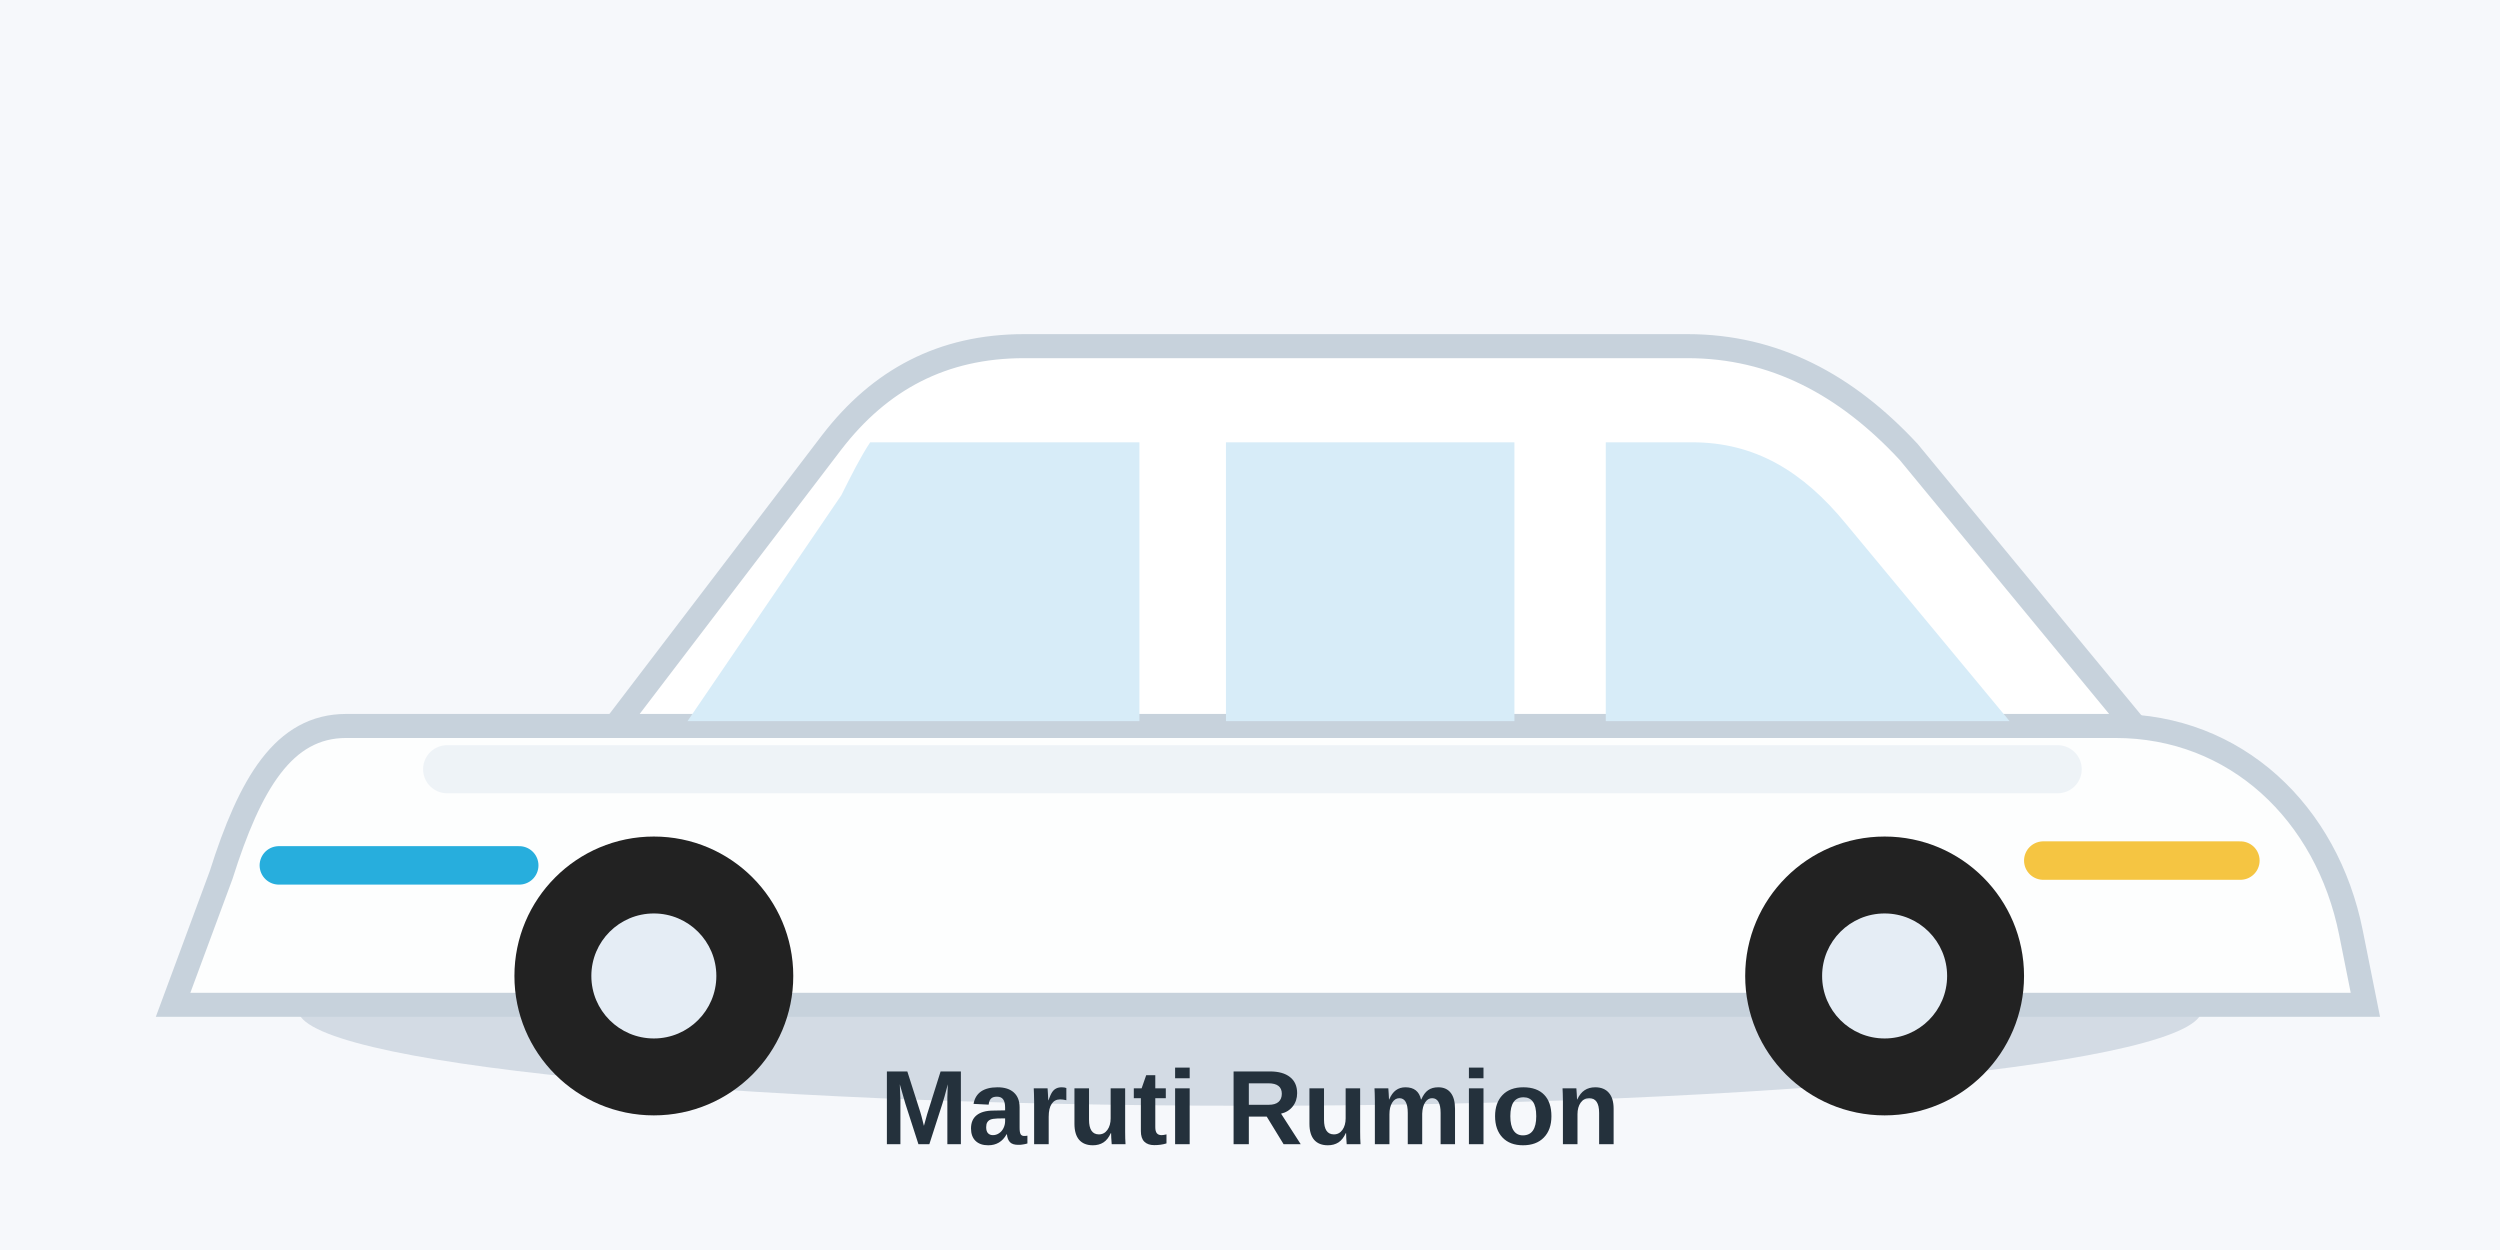
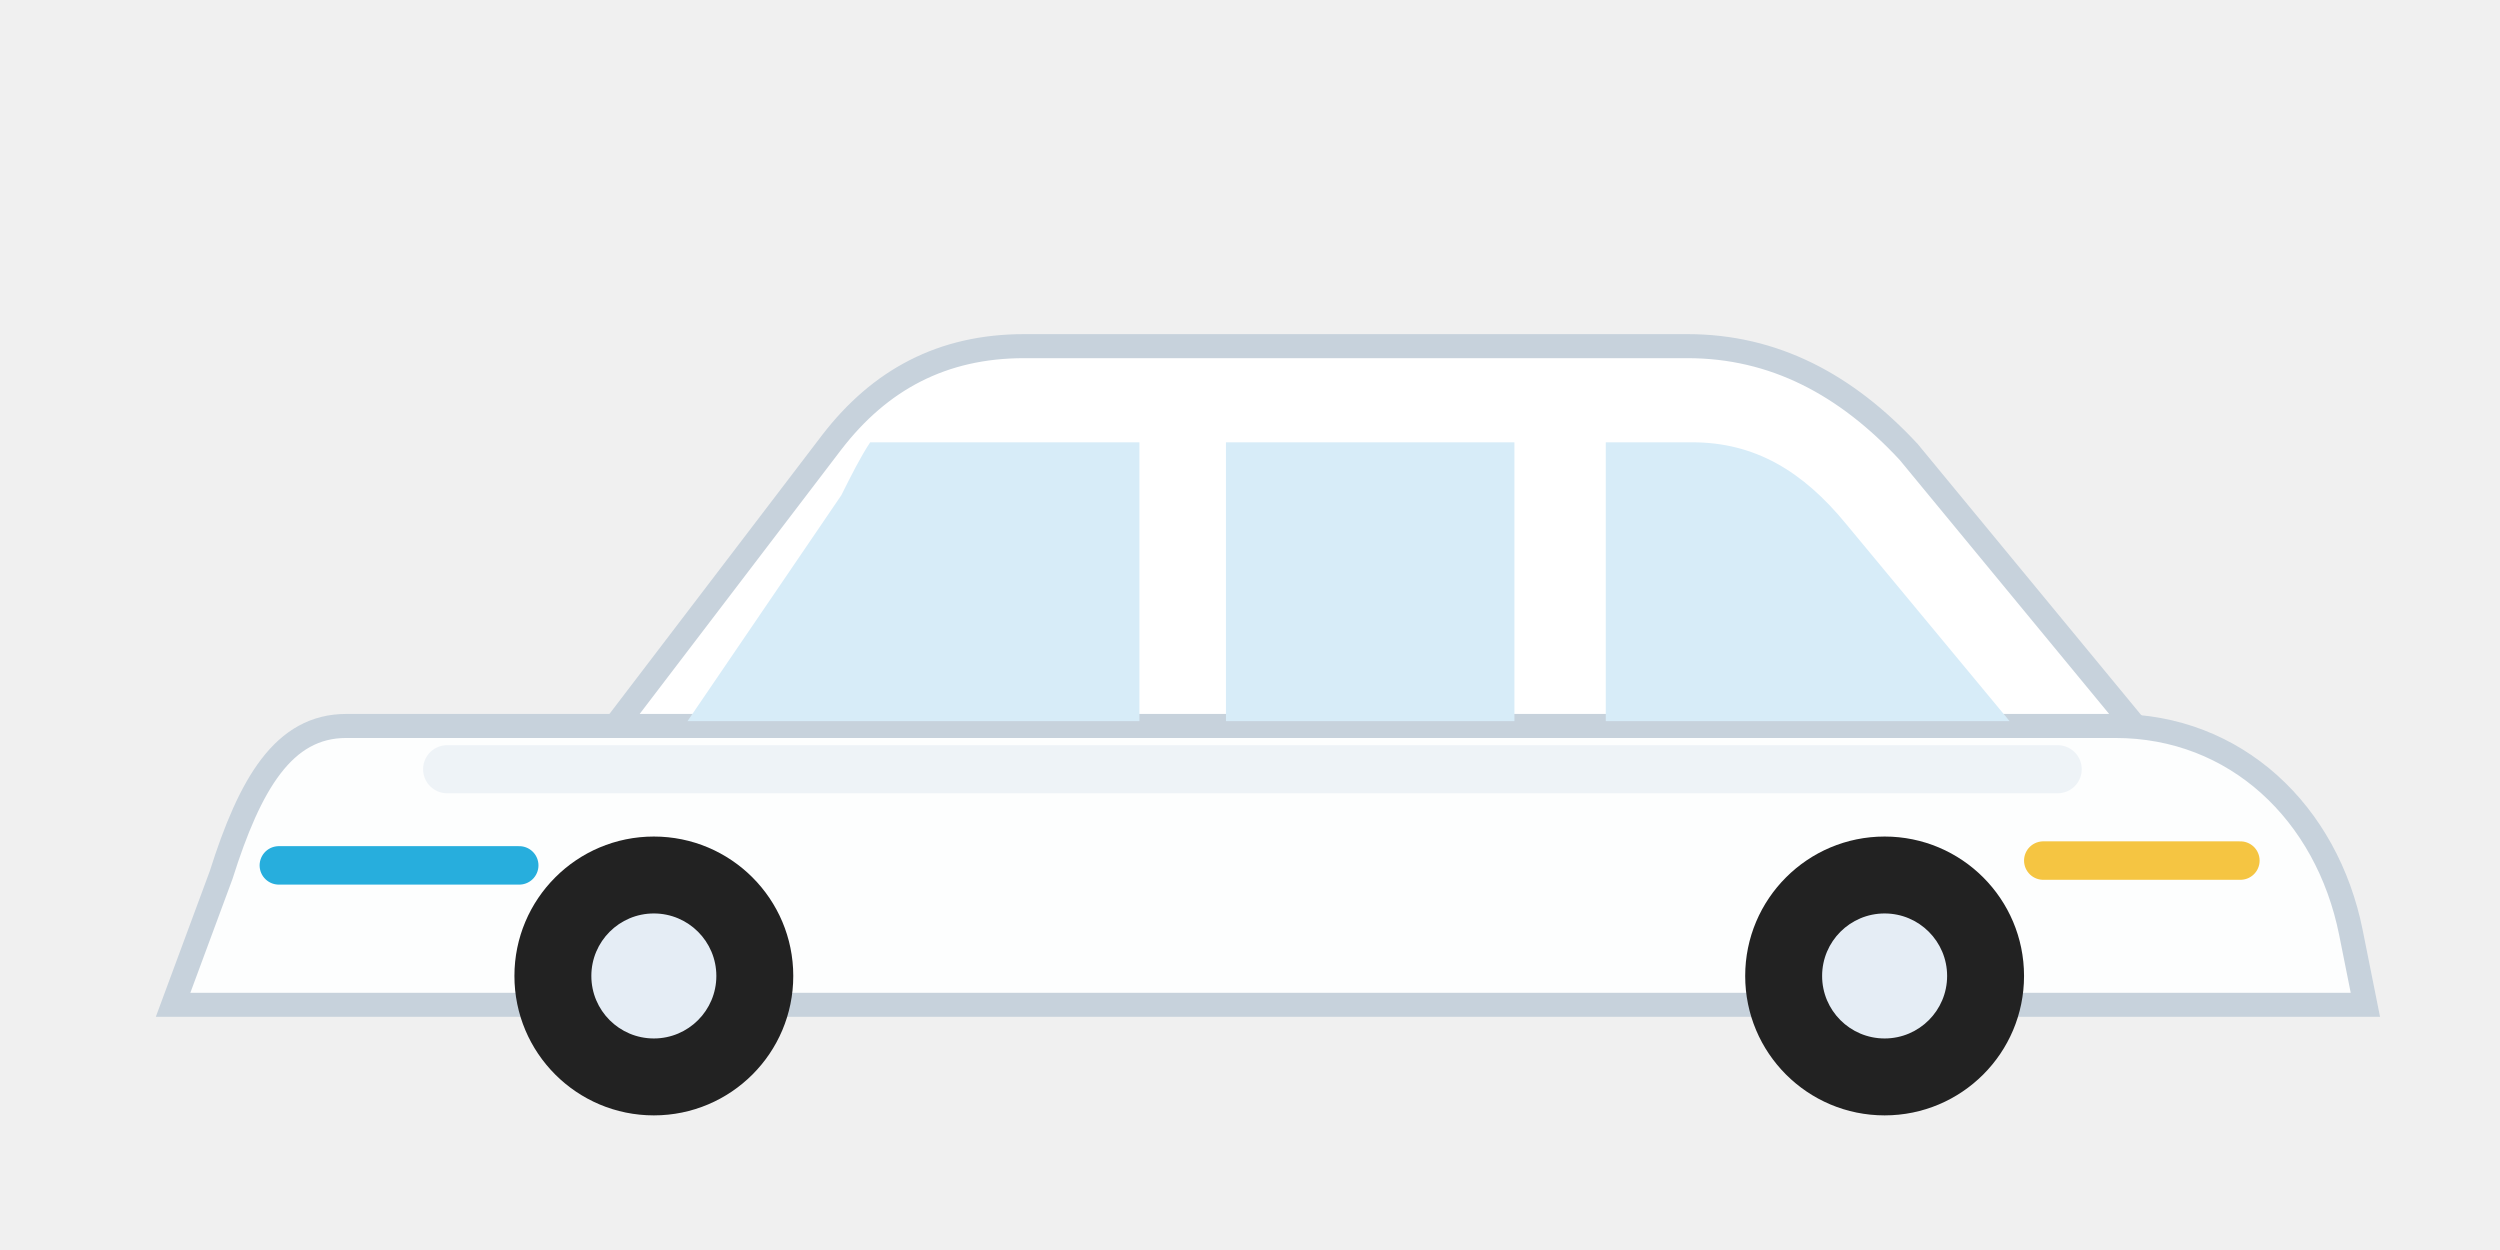
<svg xmlns="http://www.w3.org/2000/svg" viewBox="0 0 520 260" role="img" aria-label="Maruti Rumion cab">
-   <rect width="520" height="260" fill="#f6f8fb" />
-   <ellipse cx="260" cy="210" rx="198" ry="20" fill="#d3dbe4" />
  <path d="M72 151h368c25 0 44 18 49 43l3 15H36l10-27c6-19 13-31 26-31z" fill="#fdfefe" stroke="#c7d2dc" stroke-width="5" />
  <path d="M128 151l45-59c10-13 23-20 40-20h138c18 0 33 8 46 22l47 57H128z" fill="#fff" stroke="#c7d2dc" stroke-width="5" />
  <path d="M181 92h56v58h-94l32-47c2-4 4-8 6-11zm74 0h60v58h-60V92zm79 0h18c13 0 23 6 32 17l34 41h-84V92z" fill="#d7ecf8" />
  <path d="M93 160h335" stroke="#eef3f7" stroke-width="10" stroke-linecap="round" />
  <circle cx="136" cy="203" r="29" fill="#222" />
  <circle cx="136" cy="203" r="13" fill="#e5edf5" />
  <circle cx="392" cy="203" r="29" fill="#222" />
  <circle cx="392" cy="203" r="13" fill="#e5edf5" />
  <path d="M58 180h50" stroke="#27aedd" stroke-width="8" stroke-linecap="round" />
  <path d="M425 179h41" stroke="#f5c542" stroke-width="8" stroke-linecap="round" />
-   <text x="260" y="238" text-anchor="middle" fill="#24313c" font-family="Arial" font-size="22" font-weight="700">Maruti Rumion</text>
</svg>
